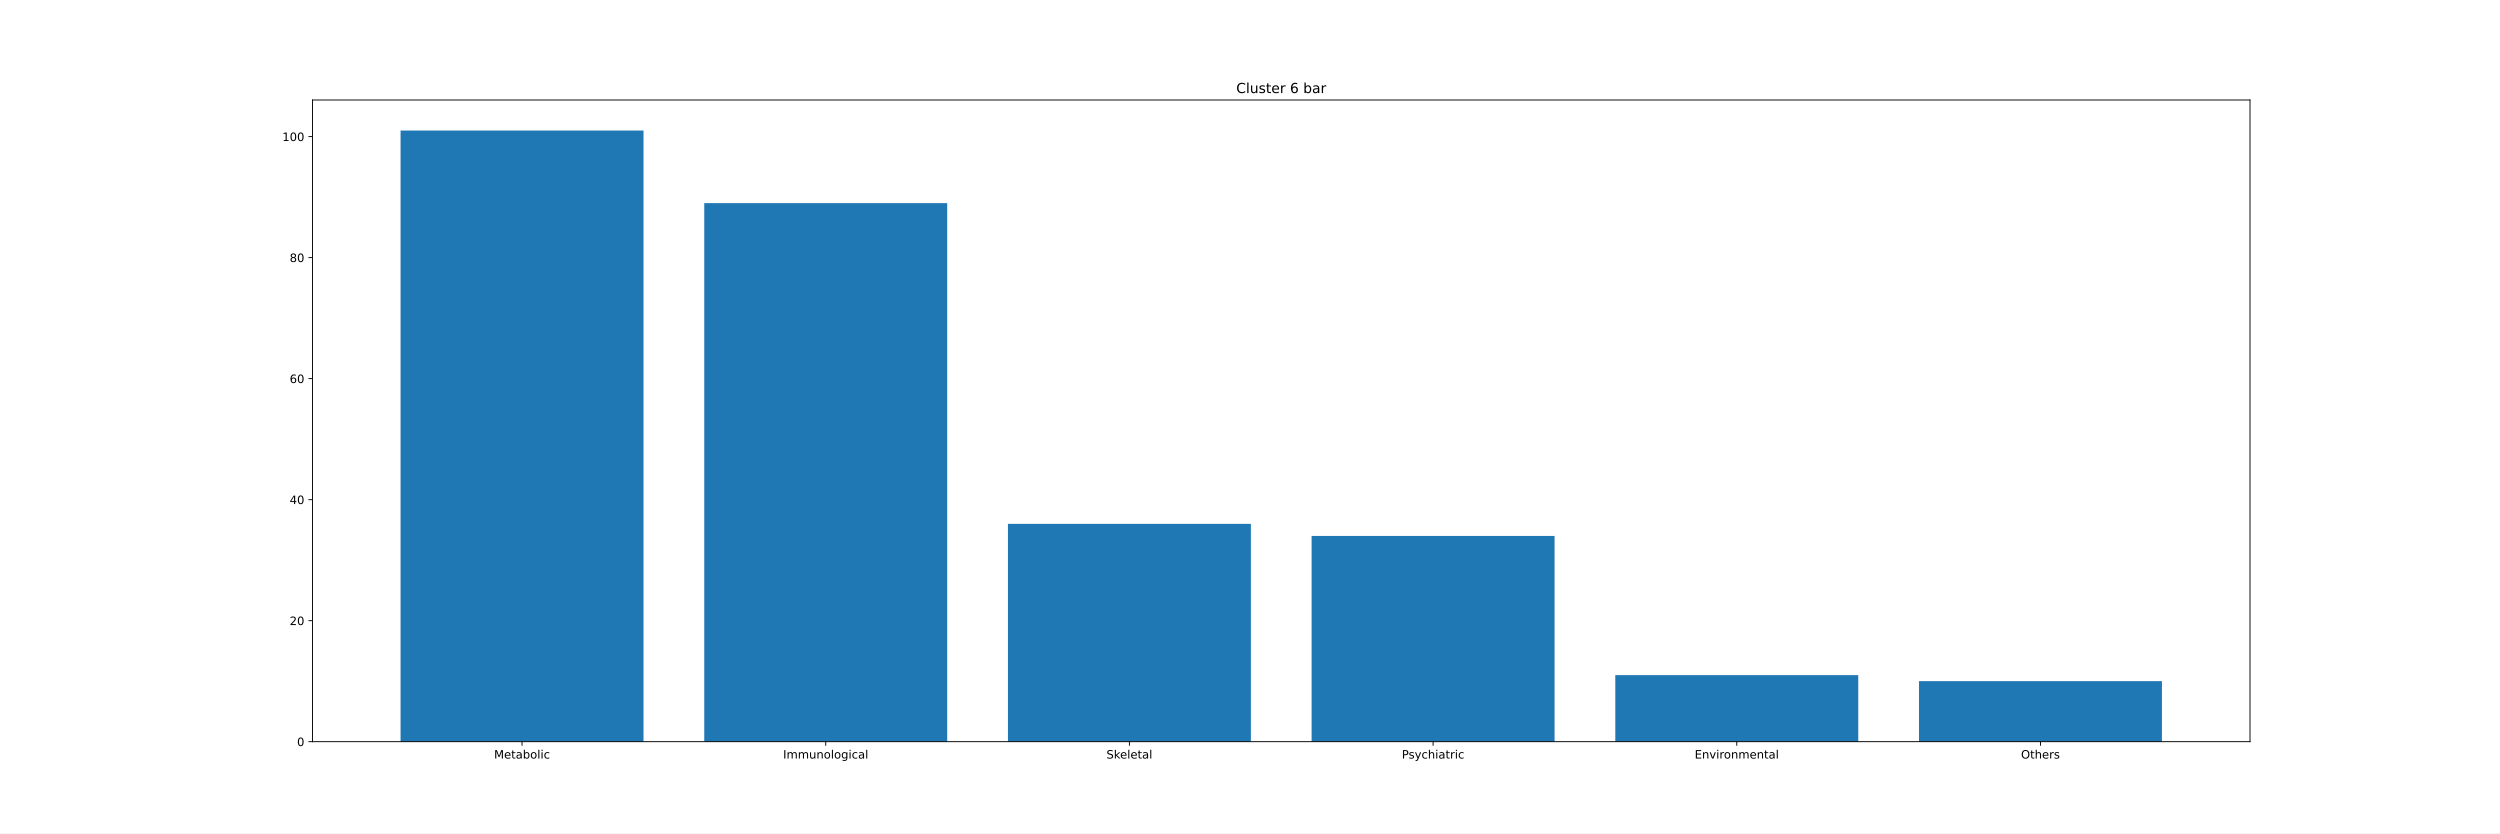
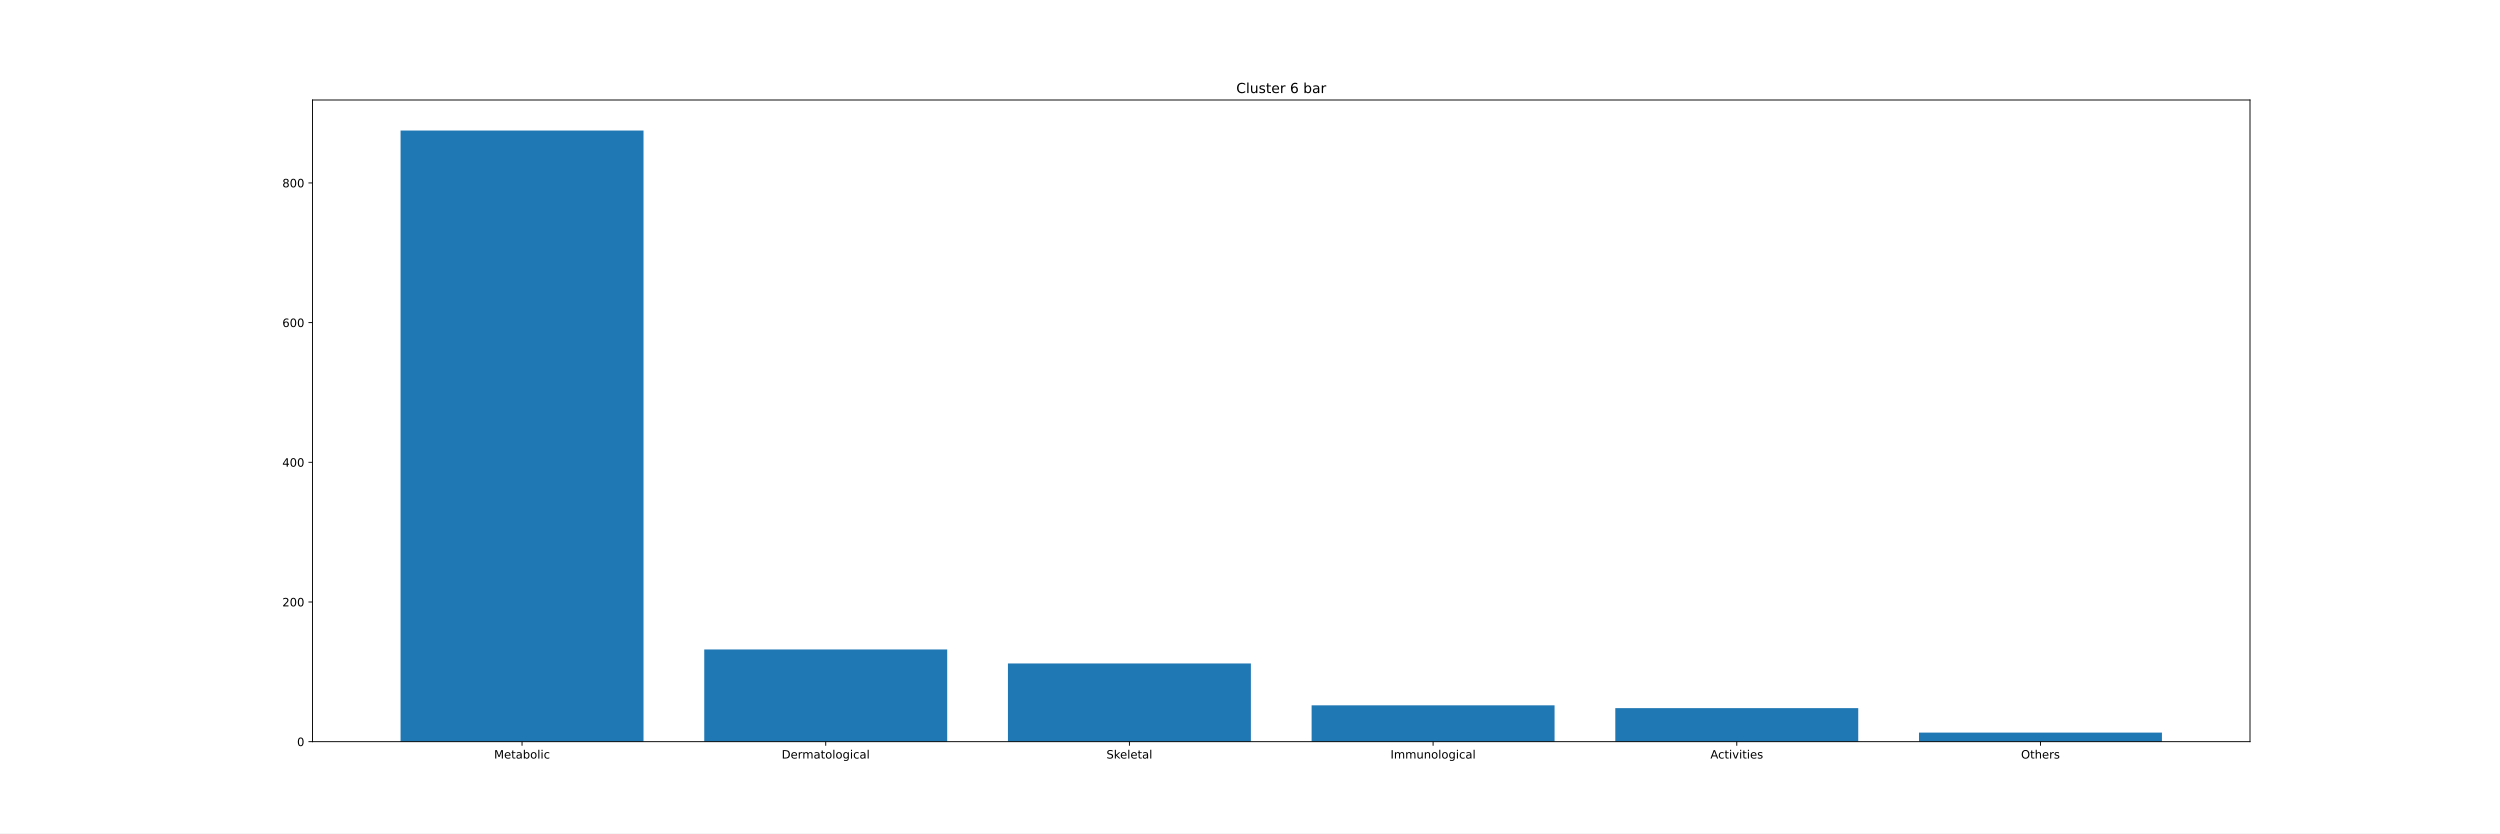
<svg xmlns="http://www.w3.org/2000/svg" xmlns:xlink="http://www.w3.org/1999/xlink" width="2160pt" height="720pt" viewBox="0 0 2160 720" version="1.1">
  <defs>
    <style type="text/css">*{stroke-linejoin: round; stroke-linecap: butt}</style>
  </defs>
  <g id="figure_1">
    <g id="patch_1">
      <path d="M 0 720 L 2160 720  L 2160 0  L 0 0  z " style="fill: #ffffff" />
    </g>
    <g id="axes_1">
      <g id="patch_2">
        <path d="M 270 640.8 L 1944 640.8  L 1944 86.4  L 270 86.4  z " style="fill: #ffffff" />
      </g>
      <g id="patch_3">
-         <path d="M 346.091 640.8 L 555.997 640.8  L 555.997 112.8  L 346.091 112.8  z " clip-path="url(#pe84ba46803)" style="fill: #1f77b4" />
+         <path d="M 346.091 640.8 L 555.997 640.8  L 555.997 112.8  L 346.091 112.8  z " clip-path="url(#p066843ad2f)" style="fill: #1f77b4" />
      </g>
      <g id="patch_4">
-         <path d="M 608.473 640.8 L 818.379 640.8  L 818.379 175.533  L 608.473 175.533  z " clip-path="url(#pe84ba46803)" style="fill: #1f77b4" />
+         <path d="M 608.473 640.8 L 818.379 640.8  L 818.379 561.147  L 608.473 561.147  z " clip-path="url(#p066843ad2f)" style="fill: #1f77b4" />
      </g>
      <g id="patch_5">
-         <path d="M 870.856 640.8 L 1080.762 640.8  L 1080.762 452.602  L 870.856 452.602  z " clip-path="url(#pe84ba46803)" style="fill: #1f77b4" />
+         <path d="M 870.856 640.8 L 1080.762 640.8  L 1080.762 573.216  L 870.856 573.216  z " clip-path="url(#p066843ad2f)" style="fill: #1f77b4" />
      </g>
      <g id="patch_6">
-         <path d="M 1133.238 640.8 L 1343.144 640.8  L 1343.144 463.057  L 1133.238 463.057  z " clip-path="url(#pe84ba46803)" style="fill: #1f77b4" />
+         <path d="M 1133.238 640.8 L 1343.144 640.8  L 1343.144 609.422  L 1133.238 609.422  z " clip-path="url(#p066843ad2f)" style="fill: #1f77b4" />
      </g>
      <g id="patch_7">
-         <path d="M 1395.621 640.8 L 1605.527 640.8  L 1605.527 583.295  L 1395.621 583.295  z " clip-path="url(#pe84ba46803)" style="fill: #1f77b4" />
+         <path d="M 1395.621 640.8 L 1605.527 640.8  L 1605.527 611.835  L 1395.621 611.835  z " clip-path="url(#p066843ad2f)" style="fill: #1f77b4" />
      </g>
      <g id="patch_8">
-         <path d="M 1658.003 640.8 L 1867.909 640.8  L 1867.909 588.523  L 1658.003 588.523  z " clip-path="url(#pe84ba46803)" style="fill: #1f77b4" />
+         <path d="M 1658.003 640.8 L 1867.909 640.8  L 1867.909 632.955  L 1658.003 632.955  z " clip-path="url(#p066843ad2f)" style="fill: #1f77b4" />
      </g>
      <g id="matplotlib.axis_1">
        <g id="xtick_1">
          <g id="line2d_1">
            <defs>
-               <path id="m2096295283" d="M 0 0 L 0 3.5  " style="stroke: #000000; stroke-width: 0.8" />
+               <path id="m6696439297" d="M 0 0 L 0 3.5  " style="stroke: #000000; stroke-width: 0.8" />
            </defs>
            <g>
-               <use xlink:href="#m2096295283" x="451.044" y="640.8" style="stroke: #000000; stroke-width: 0.8" />
+               <use xlink:href="#m6696439297" x="451.044" y="640.8" style="stroke: #000000; stroke-width: 0.8" />
            </g>
          </g>
          <g id="text_1">
            <g transform="translate(426.8681 655.3984)scale(0.1 -0.1)">
              <defs>
                <path id="DejaVuSans-4d" d="M 628 4666 L 1569 4666  L 2759 1491  L 3956 4666  L 4897 4666  L 4897 0  L 4281 0  L 4281 4097  L 3078 897  L 2444 897  L 1241 4097  L 1241 0  L 628 0  L 628 4666  z " transform="scale(0.015625)" />
                <path id="DejaVuSans-65" d="M 3597 1894 L 3597 1613  L 953 1613  Q 991 1019 1311 708  Q 1631 397 2203 397  Q 2534 397 2845 478  Q 3156 559 3463 722  L 3463 178  Q 3153 47 2828 -22  Q 2503 -91 2169 -91  Q 1331 -91 842 396  Q 353 884 353 1716  Q 353 2575 817 3079  Q 1281 3584 2069 3584  Q 2775 3584 3186 3129  Q 3597 2675 3597 1894  z M 3022 2063  Q 3016 2534 2758 2815  Q 2500 3097 2075 3097  Q 1594 3097 1305 2825  Q 1016 2553 972 2059  L 3022 2063  z " transform="scale(0.015625)" />
                <path id="DejaVuSans-74" d="M 1172 4494 L 1172 3500  L 2356 3500  L 2356 3053  L 1172 3053  L 1172 1153  Q 1172 725 1289 603  Q 1406 481 1766 481  L 2356 481  L 2356 0  L 1766 0  Q 1100 0 847 248  Q 594 497 594 1153  L 594 3053  L 172 3053  L 172 3500  L 594 3500  L 594 4494  L 1172 4494  z " transform="scale(0.015625)" />
                <path id="DejaVuSans-61" d="M 2194 1759 Q 1497 1759 1228 1600  Q 959 1441 959 1056  Q 959 750 1161 570  Q 1363 391 1709 391  Q 2188 391 2477 730  Q 2766 1069 2766 1631  L 2766 1759  L 2194 1759  z M 3341 1997  L 3341 0  L 2766 0  L 2766 531  Q 2569 213 2275 61  Q 1981 -91 1556 -91  Q 1019 -91 701 211  Q 384 513 384 1019  Q 384 1609 779 1909  Q 1175 2209 1959 2209  L 2766 2209  L 2766 2266  Q 2766 2663 2505 2880  Q 2244 3097 1772 3097  Q 1472 3097 1187 3025  Q 903 2953 641 2809  L 641 3341  Q 956 3463 1253 3523  Q 1550 3584 1831 3584  Q 2591 3584 2966 3190  Q 3341 2797 3341 1997  z " transform="scale(0.015625)" />
                <path id="DejaVuSans-62" d="M 3116 1747 Q 3116 2381 2855 2742  Q 2594 3103 2138 3103  Q 1681 3103 1420 2742  Q 1159 2381 1159 1747  Q 1159 1113 1420 752  Q 1681 391 2138 391  Q 2594 391 2855 752  Q 3116 1113 3116 1747  z M 1159 2969  Q 1341 3281 1617 3432  Q 1894 3584 2278 3584  Q 2916 3584 3314 3078  Q 3713 2572 3713 1747  Q 3713 922 3314 415  Q 2916 -91 2278 -91  Q 1894 -91 1617 61  Q 1341 213 1159 525  L 1159 0  L 581 0  L 581 4863  L 1159 4863  L 1159 2969  z " transform="scale(0.015625)" />
                <path id="DejaVuSans-6f" d="M 1959 3097 Q 1497 3097 1228 2736  Q 959 2375 959 1747  Q 959 1119 1226 758  Q 1494 397 1959 397  Q 2419 397 2687 759  Q 2956 1122 2956 1747  Q 2956 2369 2687 2733  Q 2419 3097 1959 3097  z M 1959 3584  Q 2709 3584 3137 3096  Q 3566 2609 3566 1747  Q 3566 888 3137 398  Q 2709 -91 1959 -91  Q 1206 -91 779 398  Q 353 888 353 1747  Q 353 2609 779 3096  Q 1206 3584 1959 3584  z " transform="scale(0.015625)" />
                <path id="DejaVuSans-6c" d="M 603 4863 L 1178 4863  L 1178 0  L 603 0  L 603 4863  z " transform="scale(0.015625)" />
                <path id="DejaVuSans-69" d="M 603 3500 L 1178 3500  L 1178 0  L 603 0  L 603 3500  z M 603 4863  L 1178 4863  L 1178 4134  L 603 4134  L 603 4863  z " transform="scale(0.015625)" />
                <path id="DejaVuSans-63" d="M 3122 3366 L 3122 2828  Q 2878 2963 2633 3030  Q 2388 3097 2138 3097  Q 1578 3097 1268 2742  Q 959 2388 959 1747  Q 959 1106 1268 751  Q 1578 397 2138 397  Q 2388 397 2633 464  Q 2878 531 3122 666  L 3122 134  Q 2881 22 2623 -34  Q 2366 -91 2075 -91  Q 1284 -91 818 406  Q 353 903 353 1747  Q 353 2603 823 3093  Q 1294 3584 2113 3584  Q 2378 3584 2631 3529  Q 2884 3475 3122 3366  z " transform="scale(0.015625)" />
              </defs>
              <use xlink:href="#DejaVuSans-4d" />
              <use xlink:href="#DejaVuSans-65" x="86.279" />
              <use xlink:href="#DejaVuSans-74" x="147.803" />
              <use xlink:href="#DejaVuSans-61" x="187.012" />
              <use xlink:href="#DejaVuSans-62" x="248.291" />
              <use xlink:href="#DejaVuSans-6f" x="311.768" />
              <use xlink:href="#DejaVuSans-6c" x="372.949" />
              <use xlink:href="#DejaVuSans-69" x="400.732" />
              <use xlink:href="#DejaVuSans-63" x="428.516" />
            </g>
          </g>
        </g>
        <g id="xtick_2">
          <g id="line2d_2">
            <g>
-               <use xlink:href="#m2096295283" x="713.426" y="640.8" style="stroke: #000000; stroke-width: 0.8" />
+               <use xlink:href="#m6696439297" x="713.426" y="640.8" style="stroke: #000000; stroke-width: 0.8" />
            </g>
          </g>
          <g id="text_2">
-             <g transform="translate(676.5998 655.3984)scale(0.1 -0.1)">
+             <g transform="translate(675.3638 655.3984)scale(0.1 -0.1)">
+               <defs>
+                 <path id="DejaVuSans-44" d="M 1259 4147 L 1259 519  L 2022 519  Q 2988 519 3436 956  Q 3884 1394 3884 2338  Q 3884 3275 3436 3711  Q 2988 4147 2022 4147  L 1259 4147  z M 628 4666  L 1925 4666  Q 3281 4666 3915 4102  Q 4550 3538 4550 2338  Q 4550 1131 3912 565  Q 3275 0 1925 0  L 628 0  L 628 4666  z " transform="scale(0.015625)" />
+                 <path id="DejaVuSans-72" d="M 2631 2963 Q 2534 3019 2420 3045  Q 2306 3072 2169 3072  Q 1681 3072 1420 2755  Q 1159 2438 1159 1844  L 1159 0  L 581 0  L 581 3500  L 1159 3500  L 1159 2956  Q 1341 3275 1631 3429  Q 1922 3584 2338 3584  Q 2397 3584 2469 3576  Q 2541 3569 2628 3553  L 2631 2963  z " transform="scale(0.015625)" />
+                 <path id="DejaVuSans-6d" d="M 3328 2828 Q 3544 3216 3844 3400  Q 4144 3584 4550 3584  Q 5097 3584 5394 3201  Q 5691 2819 5691 2113  L 5691 0  L 5113 0  L 5113 2094  Q 5113 2597 4934 2840  Q 4756 3084 4391 3084  Q 3944 3084 3684 2787  Q 3425 2491 3425 1978  L 3425 0  L 2847 0  L 2847 2094  Q 2847 2600 2669 2842  Q 2491 3084 2119 3084  Q 1678 3084 1418 2786  Q 1159 2488 1159 1978  L 1159 0  L 581 0  L 581 3500  L 1159 3500  L 1159 2956  Q 1356 3278 1631 3431  Q 1906 3584 2284 3584  Q 2666 3584 2933 3390  Q 3200 3197 3328 2828  z " transform="scale(0.015625)" />
+                 <path id="DejaVuSans-67" d="M 2906 1791 Q 2906 2416 2648 2759  Q 2391 3103 1925 3103  Q 1463 3103 1205 2759  Q 947 2416 947 1791  Q 947 1169 1205 825  Q 1463 481 1925 481  Q 2391 481 2648 825  Q 2906 1169 2906 1791  z M 3481 434  Q 3481 -459 3084 -895  Q 2688 -1331 1869 -1331  Q 1566 -1331 1297 -1286  Q 1028 -1241 775 -1147  L 775 -588  Q 1028 -725 1275 -790  Q 1522 -856 1778 -856  Q 2344 -856 2625 -561  Q 2906 -266 2906 331  L 2906 616  Q 2728 306 2450 153  Q 2172 0 1784 0  Q 1141 0 747 490  Q 353 981 353 1791  Q 353 2603 747 3093  Q 1141 3584 1784 3584  Q 2172 3584 2450 3431  Q 2728 3278 2906 2969  L 2906 3500  L 3481 3500  L 3481 434  z " transform="scale(0.015625)" />
+               </defs>
+               <use xlink:href="#DejaVuSans-44" />
+               <use xlink:href="#DejaVuSans-65" x="77.002" />
+               <use xlink:href="#DejaVuSans-72" x="138.525" />
+               <use xlink:href="#DejaVuSans-6d" x="177.889" />
+               <use xlink:href="#DejaVuSans-61" x="275.301" />
+               <use xlink:href="#DejaVuSans-74" x="336.58" />
+               <use xlink:href="#DejaVuSans-6f" x="375.789" />
+               <use xlink:href="#DejaVuSans-6c" x="436.971" />
+               <use xlink:href="#DejaVuSans-6f" x="464.754" />
+               <use xlink:href="#DejaVuSans-67" x="525.936" />
+               <use xlink:href="#DejaVuSans-69" x="589.412" />
+               <use xlink:href="#DejaVuSans-63" x="617.195" />
+               <use xlink:href="#DejaVuSans-61" x="672.176" />
+               <use xlink:href="#DejaVuSans-6c" x="733.455" />
+             </g>
+           </g>
+         </g>
+         <g id="xtick_3">
+           <g id="line2d_3">
+             <g>
+               <use xlink:href="#m6696439297" x="975.809" y="640.8" style="stroke: #000000; stroke-width: 0.8" />
+             </g>
+           </g>
+           <g id="text_3">
+             <g transform="translate(955.965 655.3984)scale(0.1 -0.1)">
+               <defs>
+                 <path id="DejaVuSans-53" d="M 3425 4513 L 3425 3897  Q 3066 4069 2747 4153  Q 2428 4238 2131 4238  Q 1616 4238 1336 4038  Q 1056 3838 1056 3469  Q 1056 3159 1242 3001  Q 1428 2844 1947 2747  L 2328 2669  Q 3034 2534 3370 2195  Q 3706 1856 3706 1288  Q 3706 609 3251 259  Q 2797 -91 1919 -91  Q 1588 -91 1214 -16  Q 841 59 441 206  L 441 856  Q 825 641 1194 531  Q 1563 422 1919 422  Q 2459 422 2753 634  Q 3047 847 3047 1241  Q 3047 1584 2836 1778  Q 2625 1972 2144 2069  L 1759 2144  Q 1053 2284 737 2584  Q 422 2884 422 3419  Q 422 4038 858 4394  Q 1294 4750 2059 4750  Q 2388 4750 2728 4690  Q 3069 4631 3425 4513  z " transform="scale(0.015625)" />
+                 <path id="DejaVuSans-6b" d="M 581 4863 L 1159 4863  L 1159 1991  L 2875 3500  L 3609 3500  L 1753 1863  L 3688 0  L 2938 0  L 1159 1709  L 1159 0  L 581 0  L 581 4863  z " transform="scale(0.015625)" />
+               </defs>
+               <use xlink:href="#DejaVuSans-53" />
+               <use xlink:href="#DejaVuSans-6b" x="63.477" />
+               <use xlink:href="#DejaVuSans-65" x="117.762" />
+               <use xlink:href="#DejaVuSans-6c" x="179.285" />
+               <use xlink:href="#DejaVuSans-65" x="207.068" />
+               <use xlink:href="#DejaVuSans-74" x="268.592" />
+               <use xlink:href="#DejaVuSans-61" x="307.801" />
+               <use xlink:href="#DejaVuSans-6c" x="369.08" />
+             </g>
+           </g>
+         </g>
+         <g id="xtick_4">
+           <g id="line2d_4">
+             <g>
+               <use xlink:href="#m6696439297" x="1238.191" y="640.8" style="stroke: #000000; stroke-width: 0.8" />
+             </g>
+           </g>
+           <g id="text_4">
+             <g transform="translate(1201.365 655.3984)scale(0.1 -0.1)">
              <defs>
                <path id="DejaVuSans-49" d="M 628 4666 L 1259 4666  L 1259 0  L 628 0  L 628 4666  z " transform="scale(0.015625)" />
-                 <path id="DejaVuSans-6d" d="M 3328 2828 Q 3544 3216 3844 3400  Q 4144 3584 4550 3584  Q 5097 3584 5394 3201  Q 5691 2819 5691 2113  L 5691 0  L 5113 0  L 5113 2094  Q 5113 2597 4934 2840  Q 4756 3084 4391 3084  Q 3944 3084 3684 2787  Q 3425 2491 3425 1978  L 3425 0  L 2847 0  L 2847 2094  Q 2847 2600 2669 2842  Q 2491 3084 2119 3084  Q 1678 3084 1418 2786  Q 1159 2488 1159 1978  L 1159 0  L 581 0  L 581 3500  L 1159 3500  L 1159 2956  Q 1356 3278 1631 3431  Q 1906 3584 2284 3584  Q 2666 3584 2933 3390  Q 3200 3197 3328 2828  z " transform="scale(0.015625)" />
                <path id="DejaVuSans-75" d="M 544 1381 L 544 3500  L 1119 3500  L 1119 1403  Q 1119 906 1312 657  Q 1506 409 1894 409  Q 2359 409 2629 706  Q 2900 1003 2900 1516  L 2900 3500  L 3475 3500  L 3475 0  L 2900 0  L 2900 538  Q 2691 219 2414 64  Q 2138 -91 1772 -91  Q 1169 -91 856 284  Q 544 659 544 1381  z M 1991 3584  L 1991 3584  z " transform="scale(0.015625)" />
                <path id="DejaVuSans-6e" d="M 3513 2113 L 3513 0  L 2938 0  L 2938 2094  Q 2938 2591 2744 2837  Q 2550 3084 2163 3084  Q 1697 3084 1428 2787  Q 1159 2491 1159 1978  L 1159 0  L 581 0  L 581 3500  L 1159 3500  L 1159 2956  Q 1366 3272 1645 3428  Q 1925 3584 2291 3584  Q 2894 3584 3203 3211  Q 3513 2838 3513 2113  z " transform="scale(0.015625)" />
-                 <path id="DejaVuSans-67" d="M 2906 1791 Q 2906 2416 2648 2759  Q 2391 3103 1925 3103  Q 1463 3103 1205 2759  Q 947 2416 947 1791  Q 947 1169 1205 825  Q 1463 481 1925 481  Q 2391 481 2648 825  Q 2906 1169 2906 1791  z M 3481 434  Q 3481 -459 3084 -895  Q 2688 -1331 1869 -1331  Q 1566 -1331 1297 -1286  Q 1028 -1241 775 -1147  L 775 -588  Q 1028 -725 1275 -790  Q 1522 -856 1778 -856  Q 2344 -856 2625 -561  Q 2906 -266 2906 331  L 2906 616  Q 2728 306 2450 153  Q 2172 0 1784 0  Q 1141 0 747 490  Q 353 981 353 1791  Q 353 2603 747 3093  Q 1141 3584 1784 3584  Q 2172 3584 2450 3431  Q 2728 3278 2906 2969  L 2906 3500  L 3481 3500  L 3481 434  z " transform="scale(0.015625)" />
              </defs>
              <use xlink:href="#DejaVuSans-49" />
              <use xlink:href="#DejaVuSans-6d" x="29.492" />
              <use xlink:href="#DejaVuSans-6d" x="126.904" />
              <use xlink:href="#DejaVuSans-75" x="224.316" />
              <use xlink:href="#DejaVuSans-6e" x="287.695" />
              <use xlink:href="#DejaVuSans-6f" x="351.074" />
              <use xlink:href="#DejaVuSans-6c" x="412.256" />
              <use xlink:href="#DejaVuSans-6f" x="440.039" />
              <use xlink:href="#DejaVuSans-67" x="501.221" />
              <use xlink:href="#DejaVuSans-69" x="564.697" />
              <use xlink:href="#DejaVuSans-63" x="592.48" />
              <use xlink:href="#DejaVuSans-61" x="647.461" />
              <use xlink:href="#DejaVuSans-6c" x="708.74" />
            </g>
          </g>
        </g>
-         <g id="xtick_3">
-           <g id="line2d_3">
-             <g>
-               <use xlink:href="#m2096295283" x="975.809" y="640.8" style="stroke: #000000; stroke-width: 0.8" />
-             </g>
-           </g>
-           <g id="text_3">
-             <g transform="translate(955.965 655.3984)scale(0.1 -0.1)">
-               <defs>
-                 <path id="DejaVuSans-53" d="M 3425 4513 L 3425 3897  Q 3066 4069 2747 4153  Q 2428 4238 2131 4238  Q 1616 4238 1336 4038  Q 1056 3838 1056 3469  Q 1056 3159 1242 3001  Q 1428 2844 1947 2747  L 2328 2669  Q 3034 2534 3370 2195  Q 3706 1856 3706 1288  Q 3706 609 3251 259  Q 2797 -91 1919 -91  Q 1588 -91 1214 -16  Q 841 59 441 206  L 441 856  Q 825 641 1194 531  Q 1563 422 1919 422  Q 2459 422 2753 634  Q 3047 847 3047 1241  Q 3047 1584 2836 1778  Q 2625 1972 2144 2069  L 1759 2144  Q 1053 2284 737 2584  Q 422 2884 422 3419  Q 422 4038 858 4394  Q 1294 4750 2059 4750  Q 2388 4750 2728 4690  Q 3069 4631 3425 4513  z " transform="scale(0.015625)" />
-                 <path id="DejaVuSans-6b" d="M 581 4863 L 1159 4863  L 1159 1991  L 2875 3500  L 3609 3500  L 1753 1863  L 3688 0  L 2938 0  L 1159 1709  L 1159 0  L 581 0  L 581 4863  z " transform="scale(0.015625)" />
-               </defs>
-               <use xlink:href="#DejaVuSans-53" />
-               <use xlink:href="#DejaVuSans-6b" x="63.477" />
-               <use xlink:href="#DejaVuSans-65" x="117.762" />
-               <use xlink:href="#DejaVuSans-6c" x="179.285" />
-               <use xlink:href="#DejaVuSans-65" x="207.068" />
-               <use xlink:href="#DejaVuSans-74" x="268.592" />
-               <use xlink:href="#DejaVuSans-61" x="307.801" />
-               <use xlink:href="#DejaVuSans-6c" x="369.08" />
-             </g>
-           </g>
-         </g>
-         <g id="xtick_4">
-           <g id="line2d_4">
-             <g>
-               <use xlink:href="#m2096295283" x="1238.191" y="640.8" style="stroke: #000000; stroke-width: 0.8" />
-             </g>
-           </g>
-           <g id="text_4">
-             <g transform="translate(1211.175 655.3984)scale(0.1 -0.1)">
-               <defs>
-                 <path id="DejaVuSans-50" d="M 1259 4147 L 1259 2394  L 2053 2394  Q 2494 2394 2734 2622  Q 2975 2850 2975 3272  Q 2975 3691 2734 3919  Q 2494 4147 2053 4147  L 1259 4147  z M 628 4666  L 2053 4666  Q 2838 4666 3239 4311  Q 3641 3956 3641 3272  Q 3641 2581 3239 2228  Q 2838 1875 2053 1875  L 1259 1875  L 1259 0  L 628 0  L 628 4666  z " transform="scale(0.015625)" />
-                 <path id="DejaVuSans-73" d="M 2834 3397 L 2834 2853  Q 2591 2978 2328 3040  Q 2066 3103 1784 3103  Q 1356 3103 1142 2972  Q 928 2841 928 2578  Q 928 2378 1081 2264  Q 1234 2150 1697 2047  L 1894 2003  Q 2506 1872 2764 1633  Q 3022 1394 3022 966  Q 3022 478 2636 193  Q 2250 -91 1575 -91  Q 1294 -91 989 -36  Q 684 19 347 128  L 347 722  Q 666 556 975 473  Q 1284 391 1588 391  Q 1994 391 2212 530  Q 2431 669 2431 922  Q 2431 1156 2273 1281  Q 2116 1406 1581 1522  L 1381 1569  Q 847 1681 609 1914  Q 372 2147 372 2553  Q 372 3047 722 3315  Q 1072 3584 1716 3584  Q 2034 3584 2315 3537  Q 2597 3491 2834 3397  z " transform="scale(0.015625)" />
-                 <path id="DejaVuSans-79" d="M 2059 -325 Q 1816 -950 1584 -1140  Q 1353 -1331 966 -1331  L 506 -1331  L 506 -850  L 844 -850  Q 1081 -850 1212 -737  Q 1344 -625 1503 -206  L 1606 56  L 191 3500  L 800 3500  L 1894 763  L 2988 3500  L 3597 3500  L 2059 -325  z " transform="scale(0.015625)" />
-                 <path id="DejaVuSans-68" d="M 3513 2113 L 3513 0  L 2938 0  L 2938 2094  Q 2938 2591 2744 2837  Q 2550 3084 2163 3084  Q 1697 3084 1428 2787  Q 1159 2491 1159 1978  L 1159 0  L 581 0  L 581 4863  L 1159 4863  L 1159 2956  Q 1366 3272 1645 3428  Q 1925 3584 2291 3584  Q 2894 3584 3203 3211  Q 3513 2838 3513 2113  z " transform="scale(0.015625)" />
-                 <path id="DejaVuSans-72" d="M 2631 2963 Q 2534 3019 2420 3045  Q 2306 3072 2169 3072  Q 1681 3072 1420 2755  Q 1159 2438 1159 1844  L 1159 0  L 581 0  L 581 3500  L 1159 3500  L 1159 2956  Q 1341 3275 1631 3429  Q 1922 3584 2338 3584  Q 2397 3584 2469 3576  Q 2541 3569 2628 3553  L 2631 2963  z " transform="scale(0.015625)" />
-               </defs>
-               <use xlink:href="#DejaVuSans-50" />
-               <use xlink:href="#DejaVuSans-73" x="58.553" />
-               <use xlink:href="#DejaVuSans-79" x="110.652" />
-               <use xlink:href="#DejaVuSans-63" x="169.832" />
-               <use xlink:href="#DejaVuSans-68" x="224.812" />
-               <use xlink:href="#DejaVuSans-69" x="288.191" />
-               <use xlink:href="#DejaVuSans-61" x="315.975" />
-               <use xlink:href="#DejaVuSans-74" x="377.254" />
-               <use xlink:href="#DejaVuSans-72" x="416.463" />
-               <use xlink:href="#DejaVuSans-69" x="457.576" />
-               <use xlink:href="#DejaVuSans-63" x="485.359" />
-             </g>
-           </g>
-         </g>
        <g id="xtick_5">
          <g id="line2d_5">
            <g>
-               <use xlink:href="#m2096295283" x="1500.574" y="640.8" style="stroke: #000000; stroke-width: 0.8" />
+               <use xlink:href="#m6696439297" x="1500.574" y="640.8" style="stroke: #000000; stroke-width: 0.8" />
            </g>
          </g>
          <g id="text_5">
-             <g transform="translate(1464.197 655.3984)scale(0.1 -0.1)">
-               <defs>
-                 <path id="DejaVuSans-45" d="M 628 4666 L 3578 4666  L 3578 4134  L 1259 4134  L 1259 2753  L 3481 2753  L 3481 2222  L 1259 2222  L 1259 531  L 3634 531  L 3634 0  L 628 0  L 628 4666  z " transform="scale(0.015625)" />
+             <g transform="translate(1477.764 655.3984)scale(0.1 -0.1)">
+               <defs>
+                 <path id="DejaVuSans-41" d="M 2188 4044 L 1331 1722  L 3047 1722  L 2188 4044  z M 1831 4666  L 2547 4666  L 4325 0  L 3669 0  L 3244 1197  L 1141 1197  L 716 0  L 50 0  L 1831 4666  z " transform="scale(0.015625)" />
                <path id="DejaVuSans-76" d="M 191 3500 L 800 3500  L 1894 563  L 2988 3500  L 3597 3500  L 2284 0  L 1503 0  L 191 3500  z " transform="scale(0.015625)" />
-               </defs>
-               <use xlink:href="#DejaVuSans-45" />
-               <use xlink:href="#DejaVuSans-6e" x="63.184" />
-               <use xlink:href="#DejaVuSans-76" x="126.562" />
-               <use xlink:href="#DejaVuSans-69" x="185.742" />
-               <use xlink:href="#DejaVuSans-72" x="213.525" />
-               <use xlink:href="#DejaVuSans-6f" x="252.389" />
-               <use xlink:href="#DejaVuSans-6e" x="313.57" />
-               <use xlink:href="#DejaVuSans-6d" x="376.949" />
-               <use xlink:href="#DejaVuSans-65" x="474.361" />
-               <use xlink:href="#DejaVuSans-6e" x="535.885" />
-               <use xlink:href="#DejaVuSans-74" x="599.264" />
-               <use xlink:href="#DejaVuSans-61" x="638.473" />
-               <use xlink:href="#DejaVuSans-6c" x="699.752" />
+                 <path id="DejaVuSans-73" d="M 2834 3397 L 2834 2853  Q 2591 2978 2328 3040  Q 2066 3103 1784 3103  Q 1356 3103 1142 2972  Q 928 2841 928 2578  Q 928 2378 1081 2264  Q 1234 2150 1697 2047  L 1894 2003  Q 2506 1872 2764 1633  Q 3022 1394 3022 966  Q 3022 478 2636 193  Q 2250 -91 1575 -91  Q 1294 -91 989 -36  Q 684 19 347 128  L 347 722  Q 666 556 975 473  Q 1284 391 1588 391  Q 1994 391 2212 530  Q 2431 669 2431 922  Q 2431 1156 2273 1281  Q 2116 1406 1581 1522  L 1381 1569  Q 847 1681 609 1914  Q 372 2147 372 2553  Q 372 3047 722 3315  Q 1072 3584 1716 3584  Q 2034 3584 2315 3537  Q 2597 3491 2834 3397  z " transform="scale(0.015625)" />
+               </defs>
+               <use xlink:href="#DejaVuSans-41" />
+               <use xlink:href="#DejaVuSans-63" x="66.658" />
+               <use xlink:href="#DejaVuSans-74" x="121.639" />
+               <use xlink:href="#DejaVuSans-69" x="160.848" />
+               <use xlink:href="#DejaVuSans-76" x="188.631" />
+               <use xlink:href="#DejaVuSans-69" x="247.811" />
+               <use xlink:href="#DejaVuSans-74" x="275.594" />
+               <use xlink:href="#DejaVuSans-69" x="314.803" />
+               <use xlink:href="#DejaVuSans-65" x="342.586" />
+               <use xlink:href="#DejaVuSans-73" x="404.109" />
            </g>
          </g>
        </g>
        <g id="xtick_6">
          <g id="line2d_6">
            <g>
-               <use xlink:href="#m2096295283" x="1762.956" y="640.8" style="stroke: #000000; stroke-width: 0.8" />
+               <use xlink:href="#m6696439297" x="1762.956" y="640.8" style="stroke: #000000; stroke-width: 0.8" />
            </g>
          </g>
          <g id="text_6">
            <g transform="translate(1746.155 655.3984)scale(0.1 -0.1)">
              <defs>
                <path id="DejaVuSans-4f" d="M 2522 4238 Q 1834 4238 1429 3725  Q 1025 3213 1025 2328  Q 1025 1447 1429 934  Q 1834 422 2522 422  Q 3209 422 3611 934  Q 4013 1447 4013 2328  Q 4013 3213 3611 3725  Q 3209 4238 2522 4238  z M 2522 4750  Q 3503 4750 4090 4092  Q 4678 3434 4678 2328  Q 4678 1225 4090 567  Q 3503 -91 2522 -91  Q 1538 -91 948 565  Q 359 1222 359 2328  Q 359 3434 948 4092  Q 1538 4750 2522 4750  z " transform="scale(0.015625)" />
+                 <path id="DejaVuSans-68" d="M 3513 2113 L 3513 0  L 2938 0  L 2938 2094  Q 2938 2591 2744 2837  Q 2550 3084 2163 3084  Q 1697 3084 1428 2787  Q 1159 2491 1159 1978  L 1159 0  L 581 0  L 581 4863  L 1159 4863  L 1159 2956  Q 1366 3272 1645 3428  Q 1925 3584 2291 3584  Q 2894 3584 3203 3211  Q 3513 2838 3513 2113  z " transform="scale(0.015625)" />
              </defs>
              <use xlink:href="#DejaVuSans-4f" />
              <use xlink:href="#DejaVuSans-74" x="78.711" />
              <use xlink:href="#DejaVuSans-68" x="117.92" />
              <use xlink:href="#DejaVuSans-65" x="181.299" />
              <use xlink:href="#DejaVuSans-72" x="242.822" />
              <use xlink:href="#DejaVuSans-73" x="283.936" />
            </g>
          </g>
        </g>
      </g>
      <g id="matplotlib.axis_2">
        <g id="ytick_1">
          <g id="line2d_7">
            <defs>
-               <path id="m1a6abb0641" d="M 0 0 L -3.5 0  " style="stroke: #000000; stroke-width: 0.8" />
+               <path id="mfda3095829" d="M 0 0 L -3.5 0  " style="stroke: #000000; stroke-width: 0.8" />
            </defs>
            <g>
-               <use xlink:href="#m1a6abb0641" x="270" y="640.8" style="stroke: #000000; stroke-width: 0.8" />
+               <use xlink:href="#mfda3095829" x="270" y="640.8" style="stroke: #000000; stroke-width: 0.8" />
            </g>
          </g>
          <g id="text_7">
            <g transform="translate(256.6375 644.5992)scale(0.1 -0.1)">
              <defs>
                <path id="DejaVuSans-30" d="M 2034 4250 Q 1547 4250 1301 3770  Q 1056 3291 1056 2328  Q 1056 1369 1301 889  Q 1547 409 2034 409  Q 2525 409 2770 889  Q 3016 1369 3016 2328  Q 3016 3291 2770 3770  Q 2525 4250 2034 4250  z M 2034 4750  Q 2819 4750 3233 4129  Q 3647 3509 3647 2328  Q 3647 1150 3233 529  Q 2819 -91 2034 -91  Q 1250 -91 836 529  Q 422 1150 422 2328  Q 422 3509 836 4129  Q 1250 4750 2034 4750  z " transform="scale(0.015625)" />
              </defs>
              <use xlink:href="#DejaVuSans-30" />
            </g>
          </g>
        </g>
        <g id="ytick_2">
          <g id="line2d_8">
            <g>
-               <use xlink:href="#m1a6abb0641" x="270" y="536.246" style="stroke: #000000; stroke-width: 0.8" />
+               <use xlink:href="#mfda3095829" x="270" y="520.114" style="stroke: #000000; stroke-width: 0.8" />
            </g>
          </g>
          <g id="text_8">
-             <g transform="translate(250.275 540.0448)scale(0.1 -0.1)">
+             <g transform="translate(243.9125 523.9135)scale(0.1 -0.1)">
              <defs>
                <path id="DejaVuSans-32" d="M 1228 531 L 3431 531  L 3431 0  L 469 0  L 469 531  Q 828 903 1448 1529  Q 2069 2156 2228 2338  Q 2531 2678 2651 2914  Q 2772 3150 2772 3378  Q 2772 3750 2511 3984  Q 2250 4219 1831 4219  Q 1534 4219 1204 4116  Q 875 4013 500 3803  L 500 4441  Q 881 4594 1212 4672  Q 1544 4750 1819 4750  Q 2544 4750 2975 4387  Q 3406 4025 3406 3419  Q 3406 3131 3298 2873  Q 3191 2616 2906 2266  Q 2828 2175 2409 1742  Q 1991 1309 1228 531  z " transform="scale(0.015625)" />
              </defs>
              <use xlink:href="#DejaVuSans-32" />
              <use xlink:href="#DejaVuSans-30" x="63.623" />
+               <use xlink:href="#DejaVuSans-30" x="127.246" />
            </g>
          </g>
        </g>
        <g id="ytick_3">
          <g id="line2d_9">
            <g>
-               <use xlink:href="#m1a6abb0641" x="270" y="431.691" style="stroke: #000000; stroke-width: 0.8" />
+               <use xlink:href="#mfda3095829" x="270" y="399.429" style="stroke: #000000; stroke-width: 0.8" />
            </g>
          </g>
          <g id="text_9">
-             <g transform="translate(250.275 435.4903)scale(0.1 -0.1)">
+             <g transform="translate(243.9125 403.2278)scale(0.1 -0.1)">
              <defs>
                <path id="DejaVuSans-34" d="M 2419 4116 L 825 1625  L 2419 1625  L 2419 4116  z M 2253 4666  L 3047 4666  L 3047 1625  L 3713 1625  L 3713 1100  L 3047 1100  L 3047 0  L 2419 0  L 2419 1100  L 313 1100  L 313 1709  L 2253 4666  z " transform="scale(0.015625)" />
              </defs>
              <use xlink:href="#DejaVuSans-34" />
              <use xlink:href="#DejaVuSans-30" x="63.623" />
+               <use xlink:href="#DejaVuSans-30" x="127.246" />
            </g>
          </g>
        </g>
        <g id="ytick_4">
          <g id="line2d_10">
            <g>
-               <use xlink:href="#m1a6abb0641" x="270" y="327.137" style="stroke: #000000; stroke-width: 0.8" />
+               <use xlink:href="#mfda3095829" x="270" y="278.743" style="stroke: #000000; stroke-width: 0.8" />
            </g>
          </g>
          <g id="text_10">
-             <g transform="translate(250.275 330.9359)scale(0.1 -0.1)">
+             <g transform="translate(243.9125 282.5421)scale(0.1 -0.1)">
              <defs>
                <path id="DejaVuSans-36" d="M 2113 2584 Q 1688 2584 1439 2293  Q 1191 2003 1191 1497  Q 1191 994 1439 701  Q 1688 409 2113 409  Q 2538 409 2786 701  Q 3034 994 3034 1497  Q 3034 2003 2786 2293  Q 2538 2584 2113 2584  z M 3366 4563  L 3366 3988  Q 3128 4100 2886 4159  Q 2644 4219 2406 4219  Q 1781 4219 1451 3797  Q 1122 3375 1075 2522  Q 1259 2794 1537 2939  Q 1816 3084 2150 3084  Q 2853 3084 3261 2657  Q 3669 2231 3669 1497  Q 3669 778 3244 343  Q 2819 -91 2113 -91  Q 1303 -91 875 529  Q 447 1150 447 2328  Q 447 3434 972 4092  Q 1497 4750 2381 4750  Q 2619 4750 2861 4703  Q 3103 4656 3366 4563  z " transform="scale(0.015625)" />
              </defs>
              <use xlink:href="#DejaVuSans-36" />
              <use xlink:href="#DejaVuSans-30" x="63.623" />
+               <use xlink:href="#DejaVuSans-30" x="127.246" />
            </g>
          </g>
        </g>
        <g id="ytick_5">
          <g id="line2d_11">
            <g>
-               <use xlink:href="#m1a6abb0641" x="270" y="222.582" style="stroke: #000000; stroke-width: 0.8" />
+               <use xlink:href="#mfda3095829" x="270" y="158.057" style="stroke: #000000; stroke-width: 0.8" />
            </g>
          </g>
          <g id="text_11">
-             <g transform="translate(250.275 226.3814)scale(0.1 -0.1)">
+             <g transform="translate(243.9125 161.8564)scale(0.1 -0.1)">
              <defs>
                <path id="DejaVuSans-38" d="M 2034 2216 Q 1584 2216 1326 1975  Q 1069 1734 1069 1313  Q 1069 891 1326 650  Q 1584 409 2034 409  Q 2484 409 2743 651  Q 3003 894 3003 1313  Q 3003 1734 2745 1975  Q 2488 2216 2034 2216  z M 1403 2484  Q 997 2584 770 2862  Q 544 3141 544 3541  Q 544 4100 942 4425  Q 1341 4750 2034 4750  Q 2731 4750 3128 4425  Q 3525 4100 3525 3541  Q 3525 3141 3298 2862  Q 3072 2584 2669 2484  Q 3125 2378 3379 2068  Q 3634 1759 3634 1313  Q 3634 634 3220 271  Q 2806 -91 2034 -91  Q 1263 -91 848 271  Q 434 634 434 1313  Q 434 1759 690 2068  Q 947 2378 1403 2484  z M 1172 3481  Q 1172 3119 1398 2916  Q 1625 2713 2034 2713  Q 2441 2713 2670 2916  Q 2900 3119 2900 3481  Q 2900 3844 2670 4047  Q 2441 4250 2034 4250  Q 1625 4250 1398 4047  Q 1172 3844 1172 3481  z " transform="scale(0.015625)" />
              </defs>
              <use xlink:href="#DejaVuSans-38" />
              <use xlink:href="#DejaVuSans-30" x="63.623" />
-             </g>
-           </g>
-         </g>
-         <g id="ytick_6">
-           <g id="line2d_12">
-             <g>
-               <use xlink:href="#m1a6abb0641" x="270" y="118.028" style="stroke: #000000; stroke-width: 0.8" />
-             </g>
-           </g>
-           <g id="text_12">
-             <g transform="translate(243.9125 121.8269)scale(0.1 -0.1)">
-               <defs>
-                 <path id="DejaVuSans-31" d="M 794 531 L 1825 531  L 1825 4091  L 703 3866  L 703 4441  L 1819 4666  L 2450 4666  L 2450 531  L 3481 531  L 3481 0  L 794 0  L 794 531  z " transform="scale(0.015625)" />
-               </defs>
-               <use xlink:href="#DejaVuSans-31" />
-               <use xlink:href="#DejaVuSans-30" x="63.623" />
              <use xlink:href="#DejaVuSans-30" x="127.246" />
            </g>
          </g>
        </g>
      </g>
      <g id="patch_9">
        <path d="M 270 640.8 L 270 86.4  " style="fill: none; stroke: #000000; stroke-width: 0.8; stroke-linejoin: miter; stroke-linecap: square" />
      </g>
      <g id="patch_10">
        <path d="M 1944 640.8 L 1944 86.4  " style="fill: none; stroke: #000000; stroke-width: 0.8; stroke-linejoin: miter; stroke-linecap: square" />
      </g>
      <g id="patch_11">
        <path d="M 270 640.8 L 1944 640.8  " style="fill: none; stroke: #000000; stroke-width: 0.8; stroke-linejoin: miter; stroke-linecap: square" />
      </g>
      <g id="patch_12">
        <path d="M 270 86.4 L 1944 86.4  " style="fill: none; stroke: #000000; stroke-width: 0.8; stroke-linejoin: miter; stroke-linecap: square" />
      </g>
-       <g id="text_13">
+       <g id="text_12">
        <g transform="translate(1068.121 80.4)scale(0.12 -0.12)">
          <defs>
            <path id="DejaVuSans-43" d="M 4122 4306 L 4122 3641  Q 3803 3938 3442 4084  Q 3081 4231 2675 4231  Q 1875 4231 1450 3742  Q 1025 3253 1025 2328  Q 1025 1406 1450 917  Q 1875 428 2675 428  Q 3081 428 3442 575  Q 3803 722 4122 1019  L 4122 359  Q 3791 134 3420 21  Q 3050 -91 2638 -91  Q 1578 -91 968 557  Q 359 1206 359 2328  Q 359 3453 968 4101  Q 1578 4750 2638 4750  Q 3056 4750 3426 4639  Q 3797 4528 4122 4306  z " transform="scale(0.015625)" />
            <path id="DejaVuSans-20" transform="scale(0.015625)" />
          </defs>
          <use xlink:href="#DejaVuSans-43" />
          <use xlink:href="#DejaVuSans-6c" x="69.824" />
          <use xlink:href="#DejaVuSans-75" x="97.607" />
          <use xlink:href="#DejaVuSans-73" x="160.986" />
          <use xlink:href="#DejaVuSans-74" x="213.086" />
          <use xlink:href="#DejaVuSans-65" x="252.295" />
          <use xlink:href="#DejaVuSans-72" x="313.818" />
          <use xlink:href="#DejaVuSans-20" x="354.932" />
          <use xlink:href="#DejaVuSans-36" x="386.719" />
          <use xlink:href="#DejaVuSans-20" x="450.342" />
          <use xlink:href="#DejaVuSans-62" x="482.129" />
          <use xlink:href="#DejaVuSans-61" x="545.605" />
          <use xlink:href="#DejaVuSans-72" x="606.885" />
        </g>
      </g>
    </g>
  </g>
  <defs>
-     <clipPath id="pe84ba46803">
+     <clipPath id="p066843ad2f">
      <rect x="270" y="86.4" width="1674" height="554.4" />
    </clipPath>
  </defs>
</svg>
